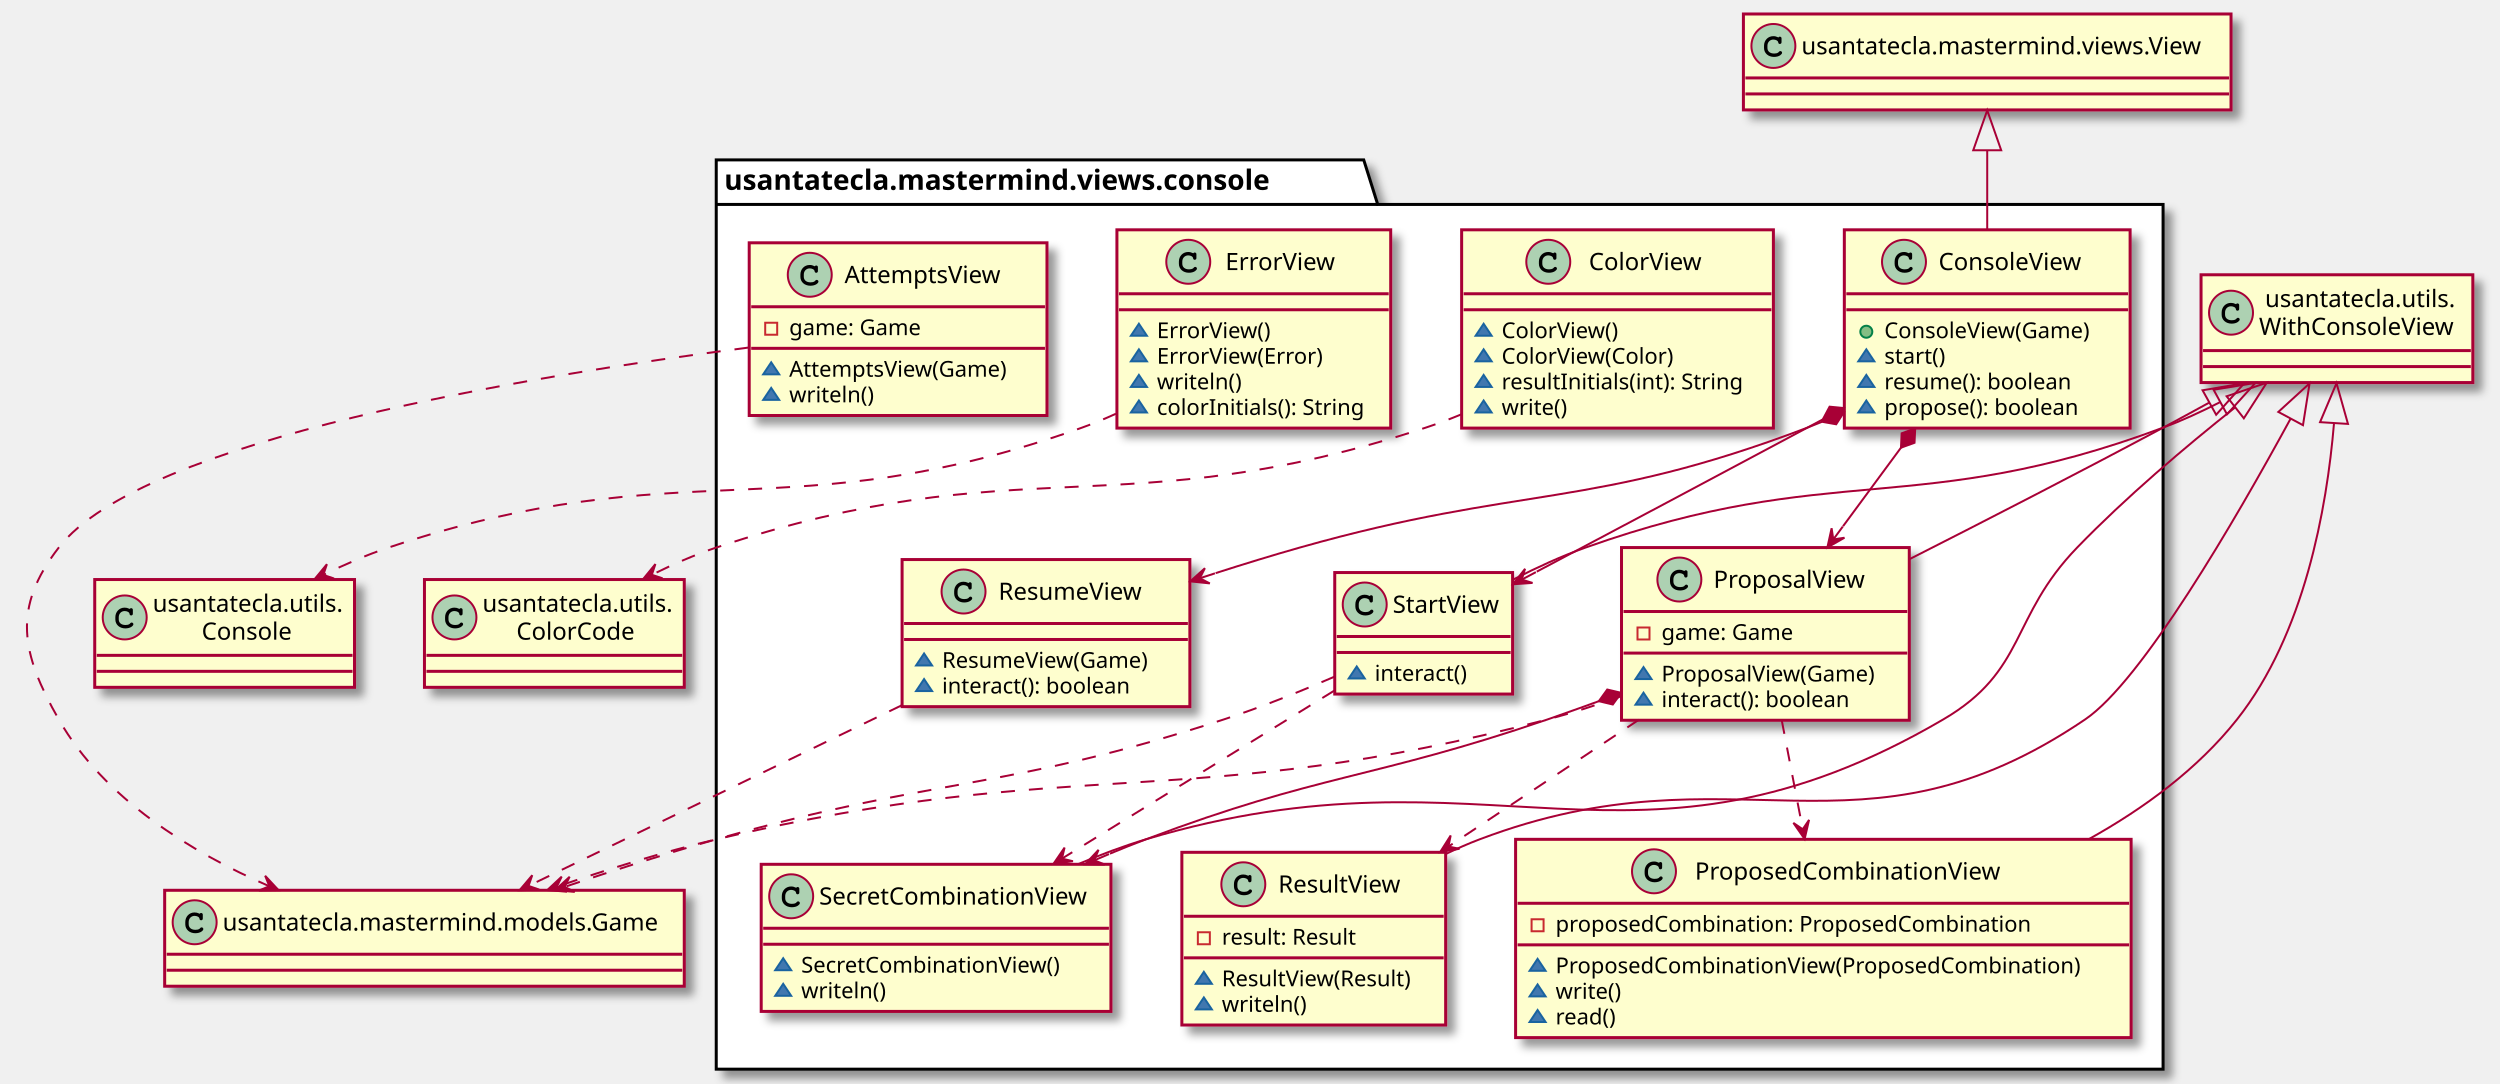
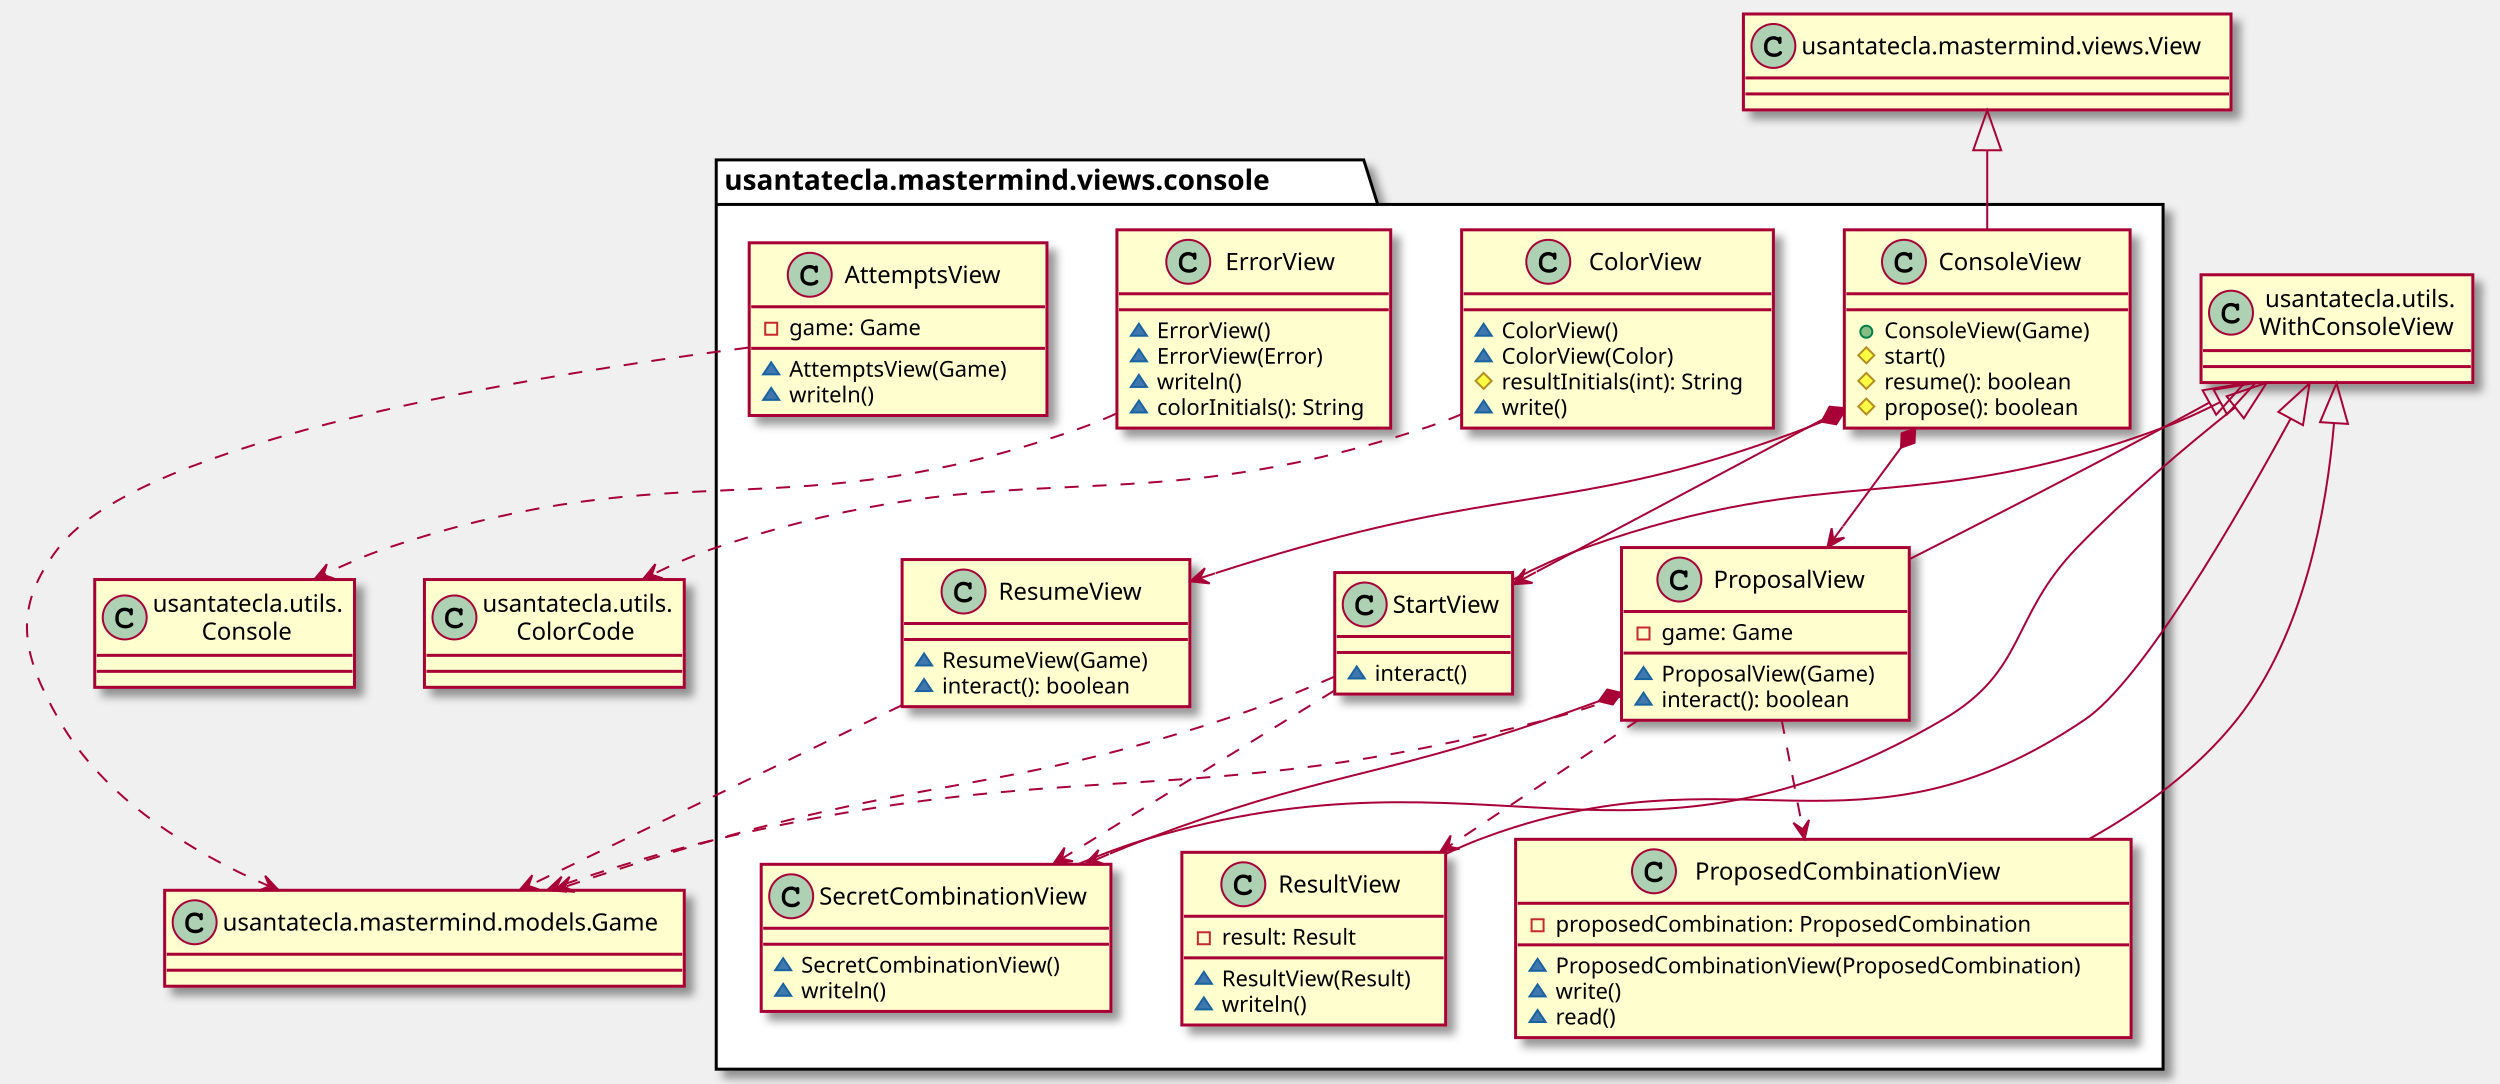
<svg xmlns="http://www.w3.org/2000/svg" contentScriptType="application/ecmascript" contentStyleType="text/css" height="542px" preserveAspectRatio="none" style="width:1251px;height:542px;" version="1.1" viewBox="0 0 1251 542" width="1251px" zoomAndPan="magnify">
  <defs>
-     <filter height="300%" id="frx8ikai0som6" width="300%" x="-1" y="-1">
+     <filter height="300%" id="f1w2fbudfje8v6" width="300%" x="-1" y="-1">
      <feGaussianBlur result="blurOut" stdDeviation="2.0" />
      <feColorMatrix in="blurOut" result="blurOut2" type="matrix" values="0 0 0 0 0 0 0 0 0 0 0 0 0 0 0 0 0 0 .4 0" />
      <feOffset dx="4.0" dy="4.0" in="blurOut2" result="blurOut3" />
      <feBlend in="SourceGraphic" in2="blurOut3" mode="normal" />
    </filter>
  </defs>
  <g>
-     <polygon fill="#FFFFFF" filter="url(#frx8ikai0som6)" points="358.405,80,682.405,80,689.405,102.297,1082.403,102.297,1082.403,535,358.405,535,358.405,80" style="stroke: #000000; stroke-width: 1.5;" />
+     <polygon fill="#FFFFFF" filter="url(#f1w2fbudfje8v6)" points="358.405,80,682.405,80,689.405,102.297,1082.403,102.297,1082.403,535,358.405,535,358.405,80" style="stroke: #000000; stroke-width: 1.5;" />
    <line style="stroke: #000000; stroke-width: 1.5;" x1="358.405" x2="689.405" y1="102.297" y2="102.297" />
    <text fill="#000000" font-family="sans-serif" font-size="14" font-weight="bold" lengthAdjust="spacingAndGlyphs" textLength="318" x="362.405" y="94.995">usantatecla.mastermind.views.console</text>
-     <rect codeLine="4" fill="#FEFECE" filter="url(#frx8ikai0som6)" height="99.219" id="usantatecla.mastermind.views.console.ConsoleView" style="stroke: #A80036; stroke-width: 1.5;" width="143" x="922.905" y="115" />
+     <rect codeLine="4" fill="#FEFECE" filter="url(#f1w2fbudfje8v6)" height="99.219" id="usantatecla.mastermind.views.console.ConsoleView" style="stroke: #A80036; stroke-width: 1.5;" width="143" x="922.905" y="115" />
    <ellipse cx="952.755" cy="131" fill="#ADD1B2" rx="11" ry="11" style="stroke: #A80036; stroke-width: 1.0;" />
    <path d="M955.098,126.672 C954.161,126.234 953.567,126.094 952.692,126.094 C950.067,126.094 948.067,128.172 948.067,130.891 L948.067,132.016 C948.067,134.594 950.177,136.484 953.067,136.484 C954.286,136.484 955.442,136.188 956.192,135.641 C956.77,135.234 957.098,134.781 957.098,134.391 C957.098,133.938 956.708,133.547 956.239,133.547 C956.02,133.547 955.817,133.625 955.63,133.812 C955.177,134.297 955.177,134.297 954.989,134.391 C954.567,134.656 953.88,134.781 953.114,134.781 C951.067,134.781 949.77,133.688 949.77,131.984 L949.77,130.891 C949.77,129.109 951.02,127.797 952.755,127.797 C953.333,127.797 953.942,127.953 954.411,128.203 C954.895,128.484 955.067,128.703 955.161,129.109 C955.223,129.516 955.255,129.641 955.395,129.766 C955.536,129.906 955.77,130.016 955.989,130.016 C956.255,130.016 956.52,129.875 956.692,129.656 C956.802,129.5 956.833,129.312 956.833,128.891 L956.833,127.469 C956.833,127.031 956.817,126.906 956.723,126.75 C956.567,126.484 956.286,126.344 955.989,126.344 C955.692,126.344 955.489,126.438 955.27,126.75 L955.098,126.672 Z " />
    <text fill="#000000" font-family="sans-serif" font-size="12" lengthAdjust="spacingAndGlyphs" textLength="78" x="970.055" y="135.154">ConsoleView</text>
    <line style="stroke: #A80036; stroke-width: 1.5;" x1="923.905" x2="1064.905" y1="147" y2="147" />
    <line style="stroke: #A80036; stroke-width: 1.5;" x1="923.905" x2="1064.905" y1="155" y2="155" />
    <ellipse cx="933.905" cy="166" fill="#84BE84" rx="3" ry="3" style="stroke: #038048; stroke-width: 1.0;" />
    <text fill="#000000" font-family="sans-serif" font-size="11" lengthAdjust="spacingAndGlyphs" textLength="117" x="942.905" y="169.21">ConsoleView(Game)</text>
-     <polygon fill="#4177AF" points="933.905,174.805,929.905,180.805,937.905,180.805" style="stroke: #1963A0; stroke-width: 1.0;" />
+     <polygon fill="#FFFF44" points="933.905,173.805,937.905,177.805,933.905,181.805,929.905,177.805" style="stroke: #B38D22; stroke-width: 1.0;" />
    <text fill="#000000" font-family="sans-serif" font-size="11" lengthAdjust="spacingAndGlyphs" textLength="33" x="942.905" y="182.015">start()</text>
-     <polygon fill="#4177AF" points="933.905,187.609,929.905,193.609,937.905,193.609" style="stroke: #1963A0; stroke-width: 1.0;" />
+     <polygon fill="#FFFF44" points="933.905,186.609,937.905,190.609,933.905,194.609,929.905,190.609" style="stroke: #B38D22; stroke-width: 1.0;" />
    <text fill="#000000" font-family="sans-serif" font-size="11" lengthAdjust="spacingAndGlyphs" textLength="105" x="942.905" y="194.82">resume(): boolean</text>
-     <polygon fill="#4177AF" points="933.905,200.414,929.905,206.414,937.905,206.414" style="stroke: #1963A0; stroke-width: 1.0;" />
+     <polygon fill="#FFFF44" points="933.905,199.414,937.905,203.414,933.905,207.414,929.905,203.414" style="stroke: #B38D22; stroke-width: 1.0;" />
    <text fill="#000000" font-family="sans-serif" font-size="11" lengthAdjust="spacingAndGlyphs" textLength="107" x="942.905" y="207.625">propose(): boolean</text>
-     <rect codeLine="19" fill="#FEFECE" filter="url(#frx8ikai0som6)" height="86.414" id="usantatecla.mastermind.views.console.ProposalView" style="stroke: #A80036; stroke-width: 1.5;" width="144" x="811.405" y="274" />
+     <rect codeLine="19" fill="#FEFECE" filter="url(#f1w2fbudfje8v6)" height="86.414" id="usantatecla.mastermind.views.console.ProposalView" style="stroke: #A80036; stroke-width: 1.5;" width="144" x="811.405" y="274" />
    <ellipse cx="840.355" cy="290" fill="#ADD1B2" rx="11" ry="11" style="stroke: #A80036; stroke-width: 1.0;" />
    <path d="M842.698,285.672 C841.761,285.234 841.167,285.094 840.292,285.094 C837.667,285.094 835.667,287.172 835.667,289.891 L835.667,291.016 C835.667,293.594 837.777,295.484 840.667,295.484 C841.886,295.484 843.042,295.188 843.792,294.641 C844.37,294.234 844.698,293.781 844.698,293.391 C844.698,292.938 844.308,292.547 843.839,292.547 C843.62,292.547 843.417,292.625 843.23,292.812 C842.777,293.297 842.777,293.297 842.589,293.391 C842.167,293.656 841.48,293.781 840.714,293.781 C838.667,293.781 837.37,292.688 837.37,290.984 L837.37,289.891 C837.37,288.109 838.62,286.797 840.355,286.797 C840.933,286.797 841.542,286.953 842.011,287.203 C842.495,287.484 842.667,287.703 842.761,288.109 C842.823,288.516 842.855,288.641 842.995,288.766 C843.136,288.906 843.37,289.016 843.589,289.016 C843.855,289.016 844.12,288.875 844.292,288.656 C844.402,288.5 844.433,288.312 844.433,287.891 L844.433,286.469 C844.433,286.031 844.417,285.906 844.323,285.75 C844.167,285.484 843.886,285.344 843.589,285.344 C843.292,285.344 843.089,285.438 842.87,285.75 L842.698,285.672 Z " />
    <text fill="#000000" font-family="sans-serif" font-size="12" lengthAdjust="spacingAndGlyphs" textLength="81" x="857.455" y="294.154">ProposalView</text>
    <line style="stroke: #A80036; stroke-width: 1.5;" x1="812.405" x2="954.405" y1="306" y2="306" />
    <rect fill="none" height="6" style="stroke: #C82930; stroke-width: 1.0;" width="6" x="819.405" y="314" />
    <text fill="#000000" font-family="sans-serif" font-size="11" lengthAdjust="spacingAndGlyphs" textLength="75" x="831.405" y="320.21">game: Game</text>
    <line style="stroke: #A80036; stroke-width: 1.5;" x1="812.405" x2="954.405" y1="326.805" y2="326.805" />
    <polygon fill="#4177AF" points="822.405,333.805,818.405,339.805,826.405,339.805" style="stroke: #1963A0; stroke-width: 1.0;" />
    <text fill="#000000" font-family="sans-serif" font-size="11" lengthAdjust="spacingAndGlyphs" textLength="118" x="831.405" y="341.015">ProposalView(Game)</text>
    <polygon fill="#4177AF" points="822.405,346.609,818.405,352.609,826.405,352.609" style="stroke: #1963A0; stroke-width: 1.0;" />
    <text fill="#000000" font-family="sans-serif" font-size="11" lengthAdjust="spacingAndGlyphs" textLength="104" x="831.405" y="353.82">interact(): boolean</text>
-     <rect codeLine="54" fill="#FEFECE" filter="url(#frx8ikai0som6)" height="73.609" id="usantatecla.mastermind.views.console.ResumeView" style="stroke: #A80036; stroke-width: 1.5;" width="144" x="451.405" y="280" />
+     <rect codeLine="54" fill="#FEFECE" filter="url(#f1w2fbudfje8v6)" height="73.609" id="usantatecla.mastermind.views.console.ResumeView" style="stroke: #A80036; stroke-width: 1.5;" width="144" x="451.405" y="280" />
    <ellipse cx="482.155" cy="296" fill="#ADD1B2" rx="11" ry="11" style="stroke: #A80036; stroke-width: 1.0;" />
    <path d="M484.498,291.672 C483.561,291.234 482.967,291.094 482.092,291.094 C479.467,291.094 477.467,293.172 477.467,295.891 L477.467,297.016 C477.467,299.594 479.577,301.484 482.467,301.484 C483.686,301.484 484.842,301.188 485.592,300.641 C486.17,300.234 486.498,299.781 486.498,299.391 C486.498,298.938 486.108,298.547 485.639,298.547 C485.42,298.547 485.217,298.625 485.03,298.812 C484.577,299.297 484.577,299.297 484.389,299.391 C483.967,299.656 483.28,299.781 482.514,299.781 C480.467,299.781 479.17,298.688 479.17,296.984 L479.17,295.891 C479.17,294.109 480.42,292.797 482.155,292.797 C482.733,292.797 483.342,292.953 483.811,293.203 C484.295,293.484 484.467,293.703 484.561,294.109 C484.623,294.516 484.655,294.641 484.795,294.766 C484.936,294.906 485.17,295.016 485.389,295.016 C485.655,295.016 485.92,294.875 486.092,294.656 C486.202,294.5 486.233,294.312 486.233,293.891 L486.233,292.469 C486.233,292.031 486.217,291.906 486.123,291.75 C485.967,291.484 485.686,291.344 485.389,291.344 C485.092,291.344 484.889,291.438 484.67,291.75 L484.498,291.672 Z " />
    <text fill="#000000" font-family="sans-serif" font-size="12" lengthAdjust="spacingAndGlyphs" textLength="77" x="499.655" y="300.154">ResumeView</text>
    <line style="stroke: #A80036; stroke-width: 1.5;" x1="452.405" x2="594.405" y1="312" y2="312" />
    <line style="stroke: #A80036; stroke-width: 1.5;" x1="452.405" x2="594.405" y1="320" y2="320" />
    <polygon fill="#4177AF" points="462.405,327,458.405,333,466.405,333" style="stroke: #1963A0; stroke-width: 1.0;" />
    <text fill="#000000" font-family="sans-serif" font-size="11" lengthAdjust="spacingAndGlyphs" textLength="118" x="471.405" y="334.21">ResumeView(Game)</text>
    <polygon fill="#4177AF" points="462.405,339.805,458.405,345.805,466.405,345.805" style="stroke: #1963A0; stroke-width: 1.0;" />
    <text fill="#000000" font-family="sans-serif" font-size="11" lengthAdjust="spacingAndGlyphs" textLength="104" x="471.405" y="347.015">interact(): boolean</text>
-     <rect codeLine="68" fill="#FEFECE" filter="url(#frx8ikai0som6)" height="60.805" id="usantatecla.mastermind.views.console.StartView" style="stroke: #A80036; stroke-width: 1.5;" width="89" x="667.905" y="286.5" />
+     <rect codeLine="68" fill="#FEFECE" filter="url(#f1w2fbudfje8v6)" height="60.805" id="usantatecla.mastermind.views.console.StartView" style="stroke: #A80036; stroke-width: 1.5;" width="89" x="667.905" y="286.5" />
    <ellipse cx="682.905" cy="302.5" fill="#ADD1B2" rx="11" ry="11" style="stroke: #A80036; stroke-width: 1.0;" />
    <path d="M685.249,298.172 C684.311,297.734 683.717,297.594 682.842,297.594 C680.217,297.594 678.217,299.672 678.217,302.391 L678.217,303.516 C678.217,306.094 680.327,307.984 683.217,307.984 C684.436,307.984 685.592,307.688 686.342,307.141 C686.92,306.734 687.249,306.281 687.249,305.891 C687.249,305.438 686.858,305.047 686.389,305.047 C686.17,305.047 685.967,305.125 685.78,305.312 C685.327,305.797 685.327,305.797 685.139,305.891 C684.717,306.156 684.03,306.281 683.264,306.281 C681.217,306.281 679.92,305.188 679.92,303.484 L679.92,302.391 C679.92,300.609 681.17,299.297 682.905,299.297 C683.483,299.297 684.092,299.453 684.561,299.703 C685.045,299.984 685.217,300.203 685.311,300.609 C685.374,301.016 685.405,301.141 685.545,301.266 C685.686,301.406 685.92,301.516 686.139,301.516 C686.405,301.516 686.67,301.375 686.842,301.156 C686.952,301 686.983,300.812 686.983,300.391 L686.983,298.969 C686.983,298.531 686.967,298.406 686.874,298.25 C686.717,297.984 686.436,297.844 686.139,297.844 C685.842,297.844 685.639,297.938 685.42,298.25 L685.249,298.172 Z " />
    <text fill="#000000" font-family="sans-serif" font-size="12" lengthAdjust="spacingAndGlyphs" textLength="57" x="696.905" y="306.654">StartView</text>
    <line style="stroke: #A80036; stroke-width: 1.5;" x1="668.905" x2="755.905" y1="318.5" y2="318.5" />
    <line style="stroke: #A80036; stroke-width: 1.5;" x1="668.905" x2="755.905" y1="326.5" y2="326.5" />
    <polygon fill="#4177AF" points="678.905,333.5,674.905,339.5,682.905,339.5" style="stroke: #1963A0; stroke-width: 1.0;" />
    <text fill="#000000" font-family="sans-serif" font-size="11" lengthAdjust="spacingAndGlyphs" textLength="51" x="687.905" y="340.71">interact()</text>
-     <rect codeLine="34" fill="#FEFECE" filter="url(#frx8ikai0som6)" height="99.219" id="usantatecla.mastermind.views.console.ProposedCombinationView" style="stroke: #A80036; stroke-width: 1.5;" width="308" x="758.405" y="420" />
+     <rect codeLine="34" fill="#FEFECE" filter="url(#f1w2fbudfje8v6)" height="99.219" id="usantatecla.mastermind.views.console.ProposedCombinationView" style="stroke: #A80036; stroke-width: 1.5;" width="308" x="758.405" y="420" />
    <ellipse cx="827.655" cy="436" fill="#ADD1B2" rx="11" ry="11" style="stroke: #A80036; stroke-width: 1.0;" />
    <path d="M829.999,431.672 C829.061,431.234 828.467,431.094 827.592,431.094 C824.967,431.094 822.967,433.172 822.967,435.891 L822.967,437.016 C822.967,439.594 825.077,441.484 827.967,441.484 C829.186,441.484 830.342,441.188 831.092,440.641 C831.67,440.234 831.999,439.781 831.999,439.391 C831.999,438.938 831.608,438.547 831.139,438.547 C830.92,438.547 830.717,438.625 830.53,438.812 C830.077,439.297 830.077,439.297 829.889,439.391 C829.467,439.656 828.78,439.781 828.014,439.781 C825.967,439.781 824.67,438.688 824.67,436.984 L824.67,435.891 C824.67,434.109 825.92,432.797 827.655,432.797 C828.233,432.797 828.842,432.953 829.311,433.203 C829.795,433.484 829.967,433.703 830.061,434.109 C830.124,434.516 830.155,434.641 830.295,434.766 C830.436,434.906 830.67,435.016 830.889,435.016 C831.155,435.016 831.42,434.875 831.592,434.656 C831.702,434.5 831.733,434.312 831.733,433.891 L831.733,432.469 C831.733,432.031 831.717,431.906 831.624,431.75 C831.467,431.484 831.186,431.344 830.889,431.344 C830.592,431.344 830.389,431.438 830.17,431.75 L829.999,431.672 Z " />
    <text fill="#000000" font-family="sans-serif" font-size="12" lengthAdjust="spacingAndGlyphs" textLength="161" x="848.155" y="440.154">ProposedCombinationView</text>
    <line style="stroke: #A80036; stroke-width: 1.5;" x1="759.405" x2="1065.405" y1="452" y2="452" />
    <rect fill="none" height="6" style="stroke: #C82930; stroke-width: 1.0;" width="6" x="766.405" y="460" />
    <text fill="#000000" font-family="sans-serif" font-size="11" lengthAdjust="spacingAndGlyphs" textLength="254" x="778.405" y="466.21">proposedCombination: ProposedCombination</text>
    <line style="stroke: #A80036; stroke-width: 1.5;" x1="759.405" x2="1065.405" y1="472.805" y2="472.805" />
    <polygon fill="#4177AF" points="769.405,479.805,765.405,485.805,773.405,485.805" style="stroke: #1963A0; stroke-width: 1.0;" />
    <text fill="#000000" font-family="sans-serif" font-size="11" lengthAdjust="spacingAndGlyphs" textLength="282" x="778.405" y="487.015">ProposedCombinationView(ProposedCombination)</text>
    <polygon fill="#4177AF" points="769.405,492.609,765.405,498.609,773.405,498.609" style="stroke: #1963A0; stroke-width: 1.0;" />
    <text fill="#000000" font-family="sans-serif" font-size="11" lengthAdjust="spacingAndGlyphs" textLength="36" x="778.405" y="499.82">write()</text>
    <polygon fill="#4177AF" points="769.405,505.414,765.405,511.414,773.405,511.414" style="stroke: #1963A0; stroke-width: 1.0;" />
    <text fill="#000000" font-family="sans-serif" font-size="11" lengthAdjust="spacingAndGlyphs" textLength="34" x="778.405" y="512.625">read()</text>
-     <rect codeLine="60" fill="#FEFECE" filter="url(#frx8ikai0som6)" height="73.609" id="usantatecla.mastermind.views.console.SecretCombinationView" style="stroke: #A80036; stroke-width: 1.5;" width="175" x="380.905" y="432.5" />
+     <rect codeLine="60" fill="#FEFECE" filter="url(#f1w2fbudfje8v6)" height="73.609" id="usantatecla.mastermind.views.console.SecretCombinationView" style="stroke: #A80036; stroke-width: 1.5;" width="175" x="380.905" y="432.5" />
    <ellipse cx="395.905" cy="448.5" fill="#ADD1B2" rx="11" ry="11" style="stroke: #A80036; stroke-width: 1.0;" />
    <path d="M398.248,444.172 C397.311,443.734 396.717,443.594 395.842,443.594 C393.217,443.594 391.217,445.672 391.217,448.391 L391.217,449.516 C391.217,452.094 393.327,453.984 396.217,453.984 C397.436,453.984 398.592,453.688 399.342,453.141 C399.92,452.734 400.248,452.281 400.248,451.891 C400.248,451.438 399.858,451.047 399.389,451.047 C399.17,451.047 398.967,451.125 398.78,451.312 C398.327,451.797 398.327,451.797 398.139,451.891 C397.717,452.156 397.03,452.281 396.264,452.281 C394.217,452.281 392.92,451.188 392.92,449.484 L392.92,448.391 C392.92,446.609 394.17,445.297 395.905,445.297 C396.483,445.297 397.092,445.453 397.561,445.703 C398.045,445.984 398.217,446.203 398.311,446.609 C398.373,447.016 398.405,447.141 398.545,447.266 C398.686,447.406 398.92,447.516 399.139,447.516 C399.405,447.516 399.67,447.375 399.842,447.156 C399.952,447 399.983,446.812 399.983,446.391 L399.983,444.969 C399.983,444.531 399.967,444.406 399.873,444.25 C399.717,443.984 399.436,443.844 399.139,443.844 C398.842,443.844 398.639,443.938 398.42,444.25 L398.248,444.172 Z " />
    <text fill="#000000" font-family="sans-serif" font-size="12" lengthAdjust="spacingAndGlyphs" textLength="143" x="409.905" y="452.654">SecretCombinationView</text>
    <line style="stroke: #A80036; stroke-width: 1.5;" x1="381.905" x2="554.905" y1="464.5" y2="464.5" />
    <line style="stroke: #A80036; stroke-width: 1.5;" x1="381.905" x2="554.905" y1="472.5" y2="472.5" />
    <polygon fill="#4177AF" points="391.905,479.5,387.905,485.5,395.905,485.5" style="stroke: #1963A0; stroke-width: 1.0;" />
    <text fill="#000000" font-family="sans-serif" font-size="11" lengthAdjust="spacingAndGlyphs" textLength="145" x="400.905" y="486.71">SecretCombinationView()</text>
    <polygon fill="#4177AF" points="391.905,492.305,387.905,498.305,395.905,498.305" style="stroke: #1963A0; stroke-width: 1.0;" />
    <text fill="#000000" font-family="sans-serif" font-size="11" lengthAdjust="spacingAndGlyphs" textLength="46" x="400.905" y="499.515">writeln()</text>
-     <rect codeLine="42" fill="#FEFECE" filter="url(#frx8ikai0som6)" height="86.414" id="usantatecla.mastermind.views.console.ResultView" style="stroke: #A80036; stroke-width: 1.5;" width="132" x="591.405" y="426.5" />
+     <rect codeLine="42" fill="#FEFECE" filter="url(#f1w2fbudfje8v6)" height="86.414" id="usantatecla.mastermind.views.console.ResultView" style="stroke: #A80036; stroke-width: 1.5;" width="132" x="591.405" y="426.5" />
    <ellipse cx="622.155" cy="442.5" fill="#ADD1B2" rx="11" ry="11" style="stroke: #A80036; stroke-width: 1.0;" />
    <path d="M624.499,438.172 C623.561,437.734 622.967,437.594 622.092,437.594 C619.467,437.594 617.467,439.672 617.467,442.391 L617.467,443.516 C617.467,446.094 619.577,447.984 622.467,447.984 C623.686,447.984 624.842,447.688 625.592,447.141 C626.17,446.734 626.499,446.281 626.499,445.891 C626.499,445.438 626.108,445.047 625.639,445.047 C625.42,445.047 625.217,445.125 625.03,445.312 C624.577,445.797 624.577,445.797 624.389,445.891 C623.967,446.156 623.28,446.281 622.514,446.281 C620.467,446.281 619.17,445.188 619.17,443.484 L619.17,442.391 C619.17,440.609 620.42,439.297 622.155,439.297 C622.733,439.297 623.342,439.453 623.811,439.703 C624.295,439.984 624.467,440.203 624.561,440.609 C624.624,441.016 624.655,441.141 624.795,441.266 C624.936,441.406 625.17,441.516 625.389,441.516 C625.655,441.516 625.92,441.375 626.092,441.156 C626.202,441 626.233,440.812 626.233,440.391 L626.233,438.969 C626.233,438.531 626.217,438.406 626.124,438.25 C625.967,437.984 625.686,437.844 625.389,437.844 C625.092,437.844 624.889,437.938 624.67,438.25 L624.499,438.172 Z " />
    <text fill="#000000" font-family="sans-serif" font-size="12" lengthAdjust="spacingAndGlyphs" textLength="65" x="639.655" y="446.654">ResultView</text>
    <line style="stroke: #A80036; stroke-width: 1.5;" x1="592.405" x2="722.405" y1="458.5" y2="458.5" />
    <rect fill="none" height="6" style="stroke: #C82930; stroke-width: 1.0;" width="6" x="599.405" y="466.5" />
    <text fill="#000000" font-family="sans-serif" font-size="11" lengthAdjust="spacingAndGlyphs" textLength="74" x="611.405" y="472.71">result: Result</text>
    <line style="stroke: #A80036; stroke-width: 1.5;" x1="592.405" x2="722.405" y1="479.305" y2="479.305" />
    <polygon fill="#4177AF" points="602.405,486.305,598.405,492.305,606.405,492.305" style="stroke: #1963A0; stroke-width: 1.0;" />
    <text fill="#000000" font-family="sans-serif" font-size="11" lengthAdjust="spacingAndGlyphs" textLength="106" x="611.405" y="493.515">ResultView(Result)</text>
    <polygon fill="#4177AF" points="602.405,499.109,598.405,505.109,606.405,505.109" style="stroke: #1963A0; stroke-width: 1.0;" />
    <text fill="#000000" font-family="sans-serif" font-size="11" lengthAdjust="spacingAndGlyphs" textLength="46" x="611.405" y="506.32">writeln()</text>
-     <rect codeLine="47" fill="#FEFECE" filter="url(#frx8ikai0som6)" height="86.414" id="usantatecla.mastermind.views.console.AttemptsView" style="stroke: #A80036; stroke-width: 1.5;" width="149" x="374.905" y="121.5" />
+     <rect codeLine="47" fill="#FEFECE" filter="url(#f1w2fbudfje8v6)" height="86.414" id="usantatecla.mastermind.views.console.AttemptsView" style="stroke: #A80036; stroke-width: 1.5;" width="149" x="374.905" y="121.5" />
    <ellipse cx="405.205" cy="137.5" fill="#ADD1B2" rx="11" ry="11" style="stroke: #A80036; stroke-width: 1.0;" />
    <path d="M407.548,133.172 C406.611,132.734 406.017,132.594 405.142,132.594 C402.517,132.594 400.517,134.672 400.517,137.391 L400.517,138.516 C400.517,141.094 402.627,142.984 405.517,142.984 C406.736,142.984 407.892,142.688 408.642,142.141 C409.22,141.734 409.548,141.281 409.548,140.891 C409.548,140.438 409.158,140.047 408.689,140.047 C408.47,140.047 408.267,140.125 408.08,140.312 C407.627,140.797 407.627,140.797 407.439,140.891 C407.017,141.156 406.33,141.281 405.564,141.281 C403.517,141.281 402.22,140.188 402.22,138.484 L402.22,137.391 C402.22,135.609 403.47,134.297 405.205,134.297 C405.783,134.297 406.392,134.453 406.861,134.703 C407.345,134.984 407.517,135.203 407.611,135.609 C407.673,136.016 407.705,136.141 407.845,136.266 C407.986,136.406 408.22,136.516 408.439,136.516 C408.705,136.516 408.97,136.375 409.142,136.156 C409.252,136 409.283,135.812 409.283,135.391 L409.283,133.969 C409.283,133.531 409.267,133.406 409.173,133.25 C409.017,132.984 408.736,132.844 408.439,132.844 C408.142,132.844 407.939,132.938 407.72,133.25 L407.548,133.172 Z " />
    <text fill="#000000" font-family="sans-serif" font-size="12" lengthAdjust="spacingAndGlyphs" textLength="83" x="422.605" y="141.654">AttemptsView</text>
    <line style="stroke: #A80036; stroke-width: 1.5;" x1="375.905" x2="522.905" y1="153.5" y2="153.5" />
    <rect fill="none" height="6" style="stroke: #C82930; stroke-width: 1.0;" width="6" x="382.905" y="161.5" />
    <text fill="#000000" font-family="sans-serif" font-size="11" lengthAdjust="spacingAndGlyphs" textLength="75" x="394.905" y="167.71">game: Game</text>
    <line style="stroke: #A80036; stroke-width: 1.5;" x1="375.905" x2="522.905" y1="174.305" y2="174.305" />
    <polygon fill="#4177AF" points="385.905,181.305,381.905,187.305,389.905,187.305" style="stroke: #1963A0; stroke-width: 1.0;" />
    <text fill="#000000" font-family="sans-serif" font-size="11" lengthAdjust="spacingAndGlyphs" textLength="123" x="394.905" y="188.515">AttemptsView(Game)</text>
    <polygon fill="#4177AF" points="385.905,194.109,381.905,200.109,389.905,200.109" style="stroke: #1963A0; stroke-width: 1.0;" />
    <text fill="#000000" font-family="sans-serif" font-size="11" lengthAdjust="spacingAndGlyphs" textLength="46" x="394.905" y="201.32">writeln()</text>
-     <rect codeLine="72" fill="#FEFECE" filter="url(#frx8ikai0som6)" height="99.219" id="usantatecla.mastermind.views.console.ErrorView" style="stroke: #A80036; stroke-width: 1.5;" width="137" x="558.905" y="115" />
+     <rect codeLine="72" fill="#FEFECE" filter="url(#f1w2fbudfje8v6)" height="99.219" id="usantatecla.mastermind.views.console.ErrorView" style="stroke: #A80036; stroke-width: 1.5;" width="137" x="558.905" y="115" />
    <ellipse cx="594.605" cy="131" fill="#ADD1B2" rx="11" ry="11" style="stroke: #A80036; stroke-width: 1.0;" />
    <path d="M596.948,126.672 C596.011,126.234 595.417,126.094 594.542,126.094 C591.917,126.094 589.917,128.172 589.917,130.891 L589.917,132.016 C589.917,134.594 592.027,136.484 594.917,136.484 C596.136,136.484 597.292,136.188 598.042,135.641 C598.62,135.234 598.948,134.781 598.948,134.391 C598.948,133.938 598.558,133.547 598.089,133.547 C597.87,133.547 597.667,133.625 597.48,133.812 C597.027,134.297 597.027,134.297 596.839,134.391 C596.417,134.656 595.73,134.781 594.964,134.781 C592.917,134.781 591.62,133.688 591.62,131.984 L591.62,130.891 C591.62,129.109 592.87,127.797 594.605,127.797 C595.183,127.797 595.792,127.953 596.261,128.203 C596.745,128.484 596.917,128.703 597.011,129.109 C597.073,129.516 597.105,129.641 597.245,129.766 C597.386,129.906 597.62,130.016 597.839,130.016 C598.105,130.016 598.37,129.875 598.542,129.656 C598.652,129.5 598.683,129.312 598.683,128.891 L598.683,127.469 C598.683,127.031 598.667,126.906 598.573,126.75 C598.417,126.484 598.136,126.344 597.839,126.344 C597.542,126.344 597.339,126.438 597.12,126.75 L596.948,126.672 Z " />
    <text fill="#000000" font-family="sans-serif" font-size="12" lengthAdjust="spacingAndGlyphs" textLength="59" x="613.205" y="135.154">ErrorView</text>
    <line style="stroke: #A80036; stroke-width: 1.5;" x1="559.905" x2="694.905" y1="147" y2="147" />
    <line style="stroke: #A80036; stroke-width: 1.5;" x1="559.905" x2="694.905" y1="155" y2="155" />
    <polygon fill="#4177AF" points="569.905,162,565.905,168,573.905,168" style="stroke: #1963A0; stroke-width: 1.0;" />
    <text fill="#000000" font-family="sans-serif" font-size="11" lengthAdjust="spacingAndGlyphs" textLength="62" x="578.905" y="169.21">ErrorView()</text>
    <polygon fill="#4177AF" points="569.905,174.805,565.905,180.805,573.905,180.805" style="stroke: #1963A0; stroke-width: 1.0;" />
    <text fill="#000000" font-family="sans-serif" font-size="11" lengthAdjust="spacingAndGlyphs" textLength="88" x="578.905" y="182.015">ErrorView(Error)</text>
    <polygon fill="#4177AF" points="569.905,187.609,565.905,193.609,573.905,193.609" style="stroke: #1963A0; stroke-width: 1.0;" />
    <text fill="#000000" font-family="sans-serif" font-size="11" lengthAdjust="spacingAndGlyphs" textLength="46" x="578.905" y="194.82">writeln()</text>
    <polygon fill="#4177AF" points="569.905,200.414,565.905,206.414,573.905,206.414" style="stroke: #1963A0; stroke-width: 1.0;" />
    <text fill="#000000" font-family="sans-serif" font-size="11" lengthAdjust="spacingAndGlyphs" textLength="111" x="578.905" y="207.625">colorInitials(): String</text>
-     <rect codeLine="79" fill="#FEFECE" filter="url(#frx8ikai0som6)" height="99.219" id="usantatecla.mastermind.views.console.ColorView" style="stroke: #A80036; stroke-width: 1.5;" width="156" x="731.405" y="115" />
+     <rect codeLine="79" fill="#FEFECE" filter="url(#f1w2fbudfje8v6)" height="99.219" id="usantatecla.mastermind.views.console.ColorView" style="stroke: #A80036; stroke-width: 1.5;" width="156" x="731.405" y="115" />
    <ellipse cx="774.755" cy="131" fill="#ADD1B2" rx="11" ry="11" style="stroke: #A80036; stroke-width: 1.0;" />
    <path d="M777.098,126.672 C776.161,126.234 775.567,126.094 774.692,126.094 C772.067,126.094 770.067,128.172 770.067,130.891 L770.067,132.016 C770.067,134.594 772.177,136.484 775.067,136.484 C776.286,136.484 777.442,136.188 778.192,135.641 C778.77,135.234 779.098,134.781 779.098,134.391 C779.098,133.938 778.708,133.547 778.239,133.547 C778.02,133.547 777.817,133.625 777.63,133.812 C777.177,134.297 777.177,134.297 776.989,134.391 C776.567,134.656 775.88,134.781 775.114,134.781 C773.067,134.781 771.77,133.688 771.77,131.984 L771.77,130.891 C771.77,129.109 773.02,127.797 774.755,127.797 C775.333,127.797 775.942,127.953 776.411,128.203 C776.895,128.484 777.067,128.703 777.161,129.109 C777.223,129.516 777.255,129.641 777.395,129.766 C777.536,129.906 777.77,130.016 777.989,130.016 C778.255,130.016 778.52,129.875 778.692,129.656 C778.802,129.5 778.833,129.312 778.833,128.891 L778.833,127.469 C778.833,127.031 778.817,126.906 778.723,126.75 C778.567,126.484 778.286,126.344 777.989,126.344 C777.692,126.344 777.489,126.438 777.27,126.75 L777.098,126.672 Z " />
    <text fill="#000000" font-family="sans-serif" font-size="12" lengthAdjust="spacingAndGlyphs" textLength="61" x="795.055" y="135.154">ColorView</text>
    <line style="stroke: #A80036; stroke-width: 1.5;" x1="732.405" x2="886.405" y1="147" y2="147" />
    <line style="stroke: #A80036; stroke-width: 1.5;" x1="732.405" x2="886.405" y1="155" y2="155" />
    <polygon fill="#4177AF" points="742.405,162,738.405,168,746.405,168" style="stroke: #1963A0; stroke-width: 1.0;" />
    <text fill="#000000" font-family="sans-serif" font-size="11" lengthAdjust="spacingAndGlyphs" textLength="65" x="751.405" y="169.21">ColorView()</text>
    <polygon fill="#4177AF" points="742.405,174.805,738.405,180.805,746.405,180.805" style="stroke: #1963A0; stroke-width: 1.0;" />
    <text fill="#000000" font-family="sans-serif" font-size="11" lengthAdjust="spacingAndGlyphs" textLength="94" x="751.405" y="182.015">ColorView(Color)</text>
-     <polygon fill="#4177AF" points="742.405,187.609,738.405,193.609,746.405,193.609" style="stroke: #1963A0; stroke-width: 1.0;" />
+     <polygon fill="#FFFF44" points="742.405,186.609,746.405,190.609,742.405,194.609,738.405,190.609" style="stroke: #B38D22; stroke-width: 1.0;" />
    <text fill="#000000" font-family="sans-serif" font-size="11" lengthAdjust="spacingAndGlyphs" textLength="130" x="751.405" y="194.82">resultInitials(int): String</text>
    <polygon fill="#4177AF" points="742.405,200.414,738.405,206.414,746.405,206.414" style="stroke: #1963A0; stroke-width: 1.0;" />
    <text fill="#000000" font-family="sans-serif" font-size="11" lengthAdjust="spacingAndGlyphs" textLength="36" x="751.405" y="207.625">write()</text>
-     <rect codeLine="1" fill="#FEFECE" filter="url(#frx8ikai0som6)" height="53.938" id="WithConsoleView" style="stroke: #A80036; stroke-width: 1.5;" width="136" x="1101.403" y="137.5" />
+     <rect codeLine="1" fill="#FEFECE" filter="url(#f1w2fbudfje8v6)" height="53.938" id="WithConsoleView" style="stroke: #A80036; stroke-width: 1.5;" width="136" x="1101.403" y="137.5" />
    <ellipse cx="1116.403" cy="156.469" fill="#ADD1B2" rx="11" ry="11" style="stroke: #A80036; stroke-width: 1.0;" />
    <path d="M1118.746,152.141 C1117.809,151.703 1117.215,151.562 1116.34,151.562 C1113.715,151.562 1111.715,153.641 1111.715,156.359 L1111.715,157.484 C1111.715,160.062 1113.825,161.953 1116.715,161.953 C1117.934,161.953 1119.09,161.656 1119.84,161.109 C1120.418,160.703 1120.746,160.25 1120.746,159.859 C1120.746,159.406 1120.356,159.016 1119.887,159.016 C1119.668,159.016 1119.465,159.094 1119.278,159.281 C1118.825,159.766 1118.825,159.766 1118.637,159.859 C1118.215,160.125 1117.528,160.25 1116.762,160.25 C1114.715,160.25 1113.418,159.156 1113.418,157.453 L1113.418,156.359 C1113.418,154.578 1114.668,153.266 1116.403,153.266 C1116.981,153.266 1117.59,153.422 1118.059,153.672 C1118.543,153.953 1118.715,154.172 1118.809,154.578 C1118.871,154.984 1118.903,155.109 1119.043,155.234 C1119.184,155.375 1119.418,155.484 1119.637,155.484 C1119.903,155.484 1120.168,155.344 1120.34,155.125 C1120.45,154.969 1120.481,154.781 1120.481,154.359 L1120.481,152.938 C1120.481,152.5 1120.465,152.375 1120.371,152.219 C1120.215,151.953 1119.934,151.812 1119.637,151.812 C1119.34,151.812 1119.137,151.906 1118.918,152.219 L1118.746,152.141 Z " />
    <text fill="#000000" font-family="sans-serif" font-size="12" lengthAdjust="spacingAndGlyphs" textLength="98" x="1133.403" y="153.639">usantatecla.utils.</text>
    <text fill="#000000" font-family="sans-serif" font-size="12" lengthAdjust="spacingAndGlyphs" textLength="104" x="1130.403" y="167.607">WithConsoleView</text>
    <line style="stroke: #A80036; stroke-width: 1.5;" x1="1102.403" x2="1236.403" y1="175.438" y2="175.438" />
    <line style="stroke: #A80036; stroke-width: 1.5;" x1="1102.403" x2="1236.403" y1="183.438" y2="183.438" />
-     <rect codeLine="11" fill="#FEFECE" filter="url(#frx8ikai0som6)" height="48" id="View" style="stroke: #A80036; stroke-width: 1.5;" width="244" x="872.405" y="7" />
+     <rect codeLine="11" fill="#FEFECE" filter="url(#f1w2fbudfje8v6)" height="48" id="View" style="stroke: #A80036; stroke-width: 1.5;" width="244" x="872.405" y="7" />
    <ellipse cx="887.405" cy="23" fill="#ADD1B2" rx="11" ry="11" style="stroke: #A80036; stroke-width: 1.0;" />
    <path d="M889.749,18.672 C888.811,18.234 888.217,18.094 887.342,18.094 C884.717,18.094 882.717,20.172 882.717,22.891 L882.717,24.016 C882.717,26.594 884.827,28.484 887.717,28.484 C888.936,28.484 890.092,28.188 890.842,27.641 C891.42,27.234 891.749,26.781 891.749,26.391 C891.749,25.938 891.358,25.547 890.889,25.547 C890.67,25.547 890.467,25.625 890.28,25.812 C889.827,26.297 889.827,26.297 889.639,26.391 C889.217,26.656 888.53,26.781 887.764,26.781 C885.717,26.781 884.42,25.688 884.42,23.984 L884.42,22.891 C884.42,21.109 885.67,19.797 887.405,19.797 C887.983,19.797 888.592,19.953 889.061,20.203 C889.545,20.484 889.717,20.703 889.811,21.109 C889.874,21.516 889.905,21.641 890.045,21.766 C890.186,21.906 890.42,22.016 890.639,22.016 C890.905,22.016 891.17,21.875 891.342,21.656 C891.452,21.5 891.483,21.312 891.483,20.891 L891.483,19.469 C891.483,19.031 891.467,18.906 891.374,18.75 C891.217,18.484 890.936,18.344 890.639,18.344 C890.342,18.344 890.139,18.438 889.92,18.75 L889.749,18.672 Z " />
    <text fill="#000000" font-family="sans-serif" font-size="12" lengthAdjust="spacingAndGlyphs" textLength="212" x="901.405" y="27.154">usantatecla.mastermind.views.View</text>
    <line style="stroke: #A80036; stroke-width: 1.5;" x1="873.405" x2="1115.405" y1="39" y2="39" />
    <line style="stroke: #A80036; stroke-width: 1.5;" x1="873.405" x2="1115.405" y1="47" y2="47" />
-     <rect codeLine="25" fill="#FEFECE" filter="url(#frx8ikai0som6)" height="48" id="Game" style="stroke: #A80036; stroke-width: 1.5;" width="260" x="82.404" y="445.5" />
+     <rect codeLine="25" fill="#FEFECE" filter="url(#f1w2fbudfje8v6)" height="48" id="Game" style="stroke: #A80036; stroke-width: 1.5;" width="260" x="82.404" y="445.5" />
    <ellipse cx="97.404" cy="461.5" fill="#ADD1B2" rx="11" ry="11" style="stroke: #A80036; stroke-width: 1.0;" />
    <path d="M99.748,457.172 C98.811,456.734 98.217,456.594 97.342,456.594 C94.717,456.594 92.717,458.672 92.717,461.391 L92.717,462.516 C92.717,465.094 94.826,466.984 97.717,466.984 C98.936,466.984 100.092,466.688 100.842,466.141 C101.42,465.734 101.748,465.281 101.748,464.891 C101.748,464.438 101.357,464.047 100.889,464.047 C100.67,464.047 100.467,464.125 100.279,464.312 C99.826,464.797 99.826,464.797 99.639,464.891 C99.217,465.156 98.529,465.281 97.764,465.281 C95.717,465.281 94.42,464.188 94.42,462.484 L94.42,461.391 C94.42,459.609 95.67,458.297 97.404,458.297 C97.982,458.297 98.592,458.453 99.061,458.703 C99.545,458.984 99.717,459.203 99.811,459.609 C99.873,460.016 99.904,460.141 100.045,460.266 C100.186,460.406 100.42,460.516 100.639,460.516 C100.904,460.516 101.17,460.375 101.342,460.156 C101.451,460 101.482,459.812 101.482,459.391 L101.482,457.969 C101.482,457.531 101.467,457.406 101.373,457.25 C101.217,456.984 100.936,456.844 100.639,456.844 C100.342,456.844 100.139,456.938 99.92,457.25 L99.748,457.172 Z " />
    <text fill="#000000" font-family="sans-serif" font-size="12" lengthAdjust="spacingAndGlyphs" textLength="228" x="111.404" y="465.654">usantatecla.mastermind.models.Game</text>
    <line style="stroke: #A80036; stroke-width: 1.5;" x1="83.404" x2="341.404" y1="477.5" y2="477.5" />
    <line style="stroke: #A80036; stroke-width: 1.5;" x1="83.404" x2="341.404" y1="485.5" y2="485.5" />
-     <rect codeLine="85" fill="#FEFECE" filter="url(#frx8ikai0som6)" height="53.938" id="Color" style="stroke: #A80036; stroke-width: 1.5;" width="130" x="212.405" y="290" />
+     <rect codeLine="85" fill="#FEFECE" filter="url(#f1w2fbudfje8v6)" height="53.938" id="Color" style="stroke: #A80036; stroke-width: 1.5;" width="130" x="212.405" y="290" />
    <ellipse cx="227.405" cy="308.969" fill="#ADD1B2" rx="11" ry="11" style="stroke: #A80036; stroke-width: 1.0;" />
    <path d="M229.749,304.641 C228.811,304.203 228.217,304.062 227.342,304.062 C224.717,304.062 222.717,306.141 222.717,308.859 L222.717,309.984 C222.717,312.562 224.827,314.453 227.717,314.453 C228.936,314.453 230.092,314.156 230.842,313.609 C231.42,313.203 231.749,312.75 231.749,312.359 C231.749,311.906 231.358,311.516 230.889,311.516 C230.67,311.516 230.467,311.594 230.28,311.781 C229.827,312.266 229.827,312.266 229.639,312.359 C229.217,312.625 228.53,312.75 227.764,312.75 C225.717,312.75 224.42,311.656 224.42,309.953 L224.42,308.859 C224.42,307.078 225.67,305.766 227.405,305.766 C227.983,305.766 228.592,305.922 229.061,306.172 C229.545,306.453 229.717,306.672 229.811,307.078 C229.874,307.484 229.905,307.609 230.045,307.734 C230.186,307.875 230.42,307.984 230.639,307.984 C230.905,307.984 231.17,307.844 231.342,307.625 C231.452,307.469 231.483,307.281 231.483,306.859 L231.483,305.438 C231.483,305 231.467,304.875 231.374,304.719 C231.217,304.453 230.936,304.312 230.639,304.312 C230.342,304.312 230.139,304.406 229.92,304.719 L229.749,304.641 Z " />
    <text fill="#000000" font-family="sans-serif" font-size="12" lengthAdjust="spacingAndGlyphs" textLength="98" x="241.405" y="306.139">usantatecla.utils.</text>
    <text fill="#000000" font-family="sans-serif" font-size="12" lengthAdjust="spacingAndGlyphs" textLength="64" x="258.405" y="320.107">ColorCode</text>
    <line style="stroke: #A80036; stroke-width: 1.5;" x1="213.405" x2="341.405" y1="327.938" y2="327.938" />
    <line style="stroke: #A80036; stroke-width: 1.5;" x1="213.405" x2="341.405" y1="335.938" y2="335.938" />
-     <rect codeLine="89" fill="#FEFECE" filter="url(#frx8ikai0som6)" height="53.938" id="Console" style="stroke: #A80036; stroke-width: 1.5;" width="130" x="47.404" y="290" />
+     <rect codeLine="89" fill="#FEFECE" filter="url(#f1w2fbudfje8v6)" height="53.938" id="Console" style="stroke: #A80036; stroke-width: 1.5;" width="130" x="47.404" y="290" />
    <ellipse cx="62.404" cy="308.969" fill="#ADD1B2" rx="11" ry="11" style="stroke: #A80036; stroke-width: 1.0;" />
    <path d="M64.748,304.641 C63.811,304.203 63.217,304.062 62.342,304.062 C59.717,304.062 57.717,306.141 57.717,308.859 L57.717,309.984 C57.717,312.562 59.826,314.453 62.717,314.453 C63.936,314.453 65.092,314.156 65.842,313.609 C66.42,313.203 66.748,312.75 66.748,312.359 C66.748,311.906 66.357,311.516 65.889,311.516 C65.67,311.516 65.467,311.594 65.279,311.781 C64.826,312.266 64.826,312.266 64.639,312.359 C64.217,312.625 63.529,312.75 62.764,312.75 C60.717,312.75 59.42,311.656 59.42,309.953 L59.42,308.859 C59.42,307.078 60.67,305.766 62.404,305.766 C62.982,305.766 63.592,305.922 64.061,306.172 C64.545,306.453 64.717,306.672 64.811,307.078 C64.873,307.484 64.904,307.609 65.045,307.734 C65.186,307.875 65.42,307.984 65.639,307.984 C65.904,307.984 66.17,307.844 66.342,307.625 C66.451,307.469 66.482,307.281 66.482,306.859 L66.482,305.438 C66.482,305 66.467,304.875 66.373,304.719 C66.217,304.453 65.936,304.312 65.639,304.312 C65.342,304.312 65.139,304.406 64.92,304.719 L64.748,304.641 Z " />
    <text fill="#000000" font-family="sans-serif" font-size="12" lengthAdjust="spacingAndGlyphs" textLength="98" x="76.404" y="306.139">usantatecla.utils.</text>
    <text fill="#000000" font-family="sans-serif" font-size="12" lengthAdjust="spacingAndGlyphs" textLength="49" x="100.904" y="320.107">Console</text>
    <line style="stroke: #A80036; stroke-width: 1.5;" x1="48.404" x2="176.404" y1="327.938" y2="327.938" />
    <line style="stroke: #A80036; stroke-width: 1.5;" x1="48.404" x2="176.404" y1="335.938" y2="335.938" />
    <path codeLine="14" d="M994.405,75.511 C994.405,88.141 994.405,102.012 994.405,114.931 " fill="none" id="View-backto-usantatecla.mastermind.views.console.ConsoleView" style="stroke: #A80036; stroke-width: 1.0;" />
    <polygon fill="none" points="987.405,75.207,994.405,55.207,1001.405,75.207,987.405,75.207" style="stroke: #A80036; stroke-width: 1.0;" />
    <path codeLine="15" d="M951.244,224.021 C951.244,224.021 931.4,250.925 922.254,263.325 " fill="none" id="usantatecla.mastermind.views.console.ConsoleView-usantatecla.mastermind.views.console.ProposalView" style="stroke: #A80036; stroke-width: 1.0;" />
    <polygon fill="#A80036" points="914.417,273.952,922.978,269.083,917.385,269.928,916.54,264.335,914.417,273.952" style="stroke: #A80036; stroke-width: 1.0;" />
    <line style="stroke: #A80036; stroke-width: 1.0;" x1="917.385" x2="922.133" y1="269.928" y2="263.49" />
    <polygon fill="#A80036" points="958.366,214.363,951.585,216.818,951.244,224.021,958.024,221.566,958.366,214.363" style="stroke: #A80036; stroke-width: 1.0;" />
    <path codeLine="16" d="M911.733,211.056 C911.733,211.056 906.486,213.209 904.405,214 C795.973,255.201 762.02,242.426 650.405,274 C636.718,277.872 622.31,282.295 608.31,286.784 " fill="none" id="usantatecla.mastermind.views.console.ConsoleView-usantatecla.mastermind.views.console.ResumeView" style="stroke: #A80036; stroke-width: 1.0;" />
    <polygon fill="#A80036" points="595.6,290.912,605.395,291.936,600.355,289.368,602.924,284.327,595.6,290.912" style="stroke: #A80036; stroke-width: 1.0;" />
    <line style="stroke: #A80036; stroke-width: 1.0;" x1="600.355" x2="607.964" y1="289.368" y2="286.897" />
    <polygon fill="#A80036" points="922.728,206.248,915.628,204.987,911.733,211.056,918.833,212.317,922.728,206.248" style="stroke: #A80036; stroke-width: 1.0;" />
    <path codeLine="17" d="M912.129,209.863 C912.129,209.863 906.635,212.807 904.405,214 C858.908,238.343 807.252,265.774 768.988,286.053 " fill="none" id="usantatecla.mastermind.views.console.ConsoleView-usantatecla.mastermind.views.console.StartView" style="stroke: #A80036; stroke-width: 1.0;" />
    <polygon fill="#A80036" points="757.06,292.373,766.885,291.694,761.478,290.032,763.14,284.625,757.06,292.373" style="stroke: #A80036; stroke-width: 1.0;" />
    <line style="stroke: #A80036; stroke-width: 1.0;" x1="761.478" x2="768.547" y1="290.032" y2="286.286" />
    <polygon fill="#A80036" points="922.703,204.189,915.524,203.501,912.129,209.863,919.307,210.551,922.703,204.189" style="stroke: #A80036; stroke-width: 1.0;" />
    <path codeLine="28" d="M1105.373,201.528 C1097.653,205.772 1089.863,210.009 1082.403,214 C1040.643,236.337 993.486,260.549 955.566,279.777 " fill="none" id="WithConsoleView-backto-usantatecla.mastermind.views.console.ProposalView" style="stroke: #A80036; stroke-width: 1.0;" />
    <polygon fill="none" points="1102.173,195.296,1123.063,191.727,1108.963,207.542,1102.173,195.296" style="stroke: #A80036; stroke-width: 1.0;" />
    <path codeLine="29" d="M811.151,348.434 C799.032,352.786 786.472,356.848 774.405,360 C593.667,407.213 540.203,377.053 358.405,420 C331.964,426.246 303.485,435.186 278.762,443.692 " fill="none" id="usantatecla.mastermind.views.console.ProposalView-to-Game" style="stroke: #A80036; stroke-width: 1.0; stroke-dasharray: 7.0,7.0;" />
    <polygon fill="#A80036" points="273.869,445.387,283.682,446.222,278.594,443.751,281.065,438.663,273.869,445.387" style="stroke: #A80036; stroke-width: 1.0;" />
    <path codeLine="30" d="M891.56,360.323 C894.822,377.25 898.617,396.946 902.068,414.858 " fill="none" id="usantatecla.mastermind.views.console.ProposalView-to-usantatecla.mastermind.views.console.ProposedCombinationView" style="stroke: #A80036; stroke-width: 1.0; stroke-dasharray: 7.0,7.0;" />
    <polygon fill="#A80036" points="903.032,419.859,905.257,410.265,902.086,414.949,897.402,411.778,903.032,419.859" style="stroke: #A80036; stroke-width: 1.0;" />
    <path codeLine="31" d="M800.035,350.877 C800.035,350.877 782.37,357.281 774.405,360 C686.174,390.116 660.611,387.036 573.405,420 C567.494,422.234 561.45,424.652 555.394,427.175 " fill="none" id="usantatecla.mastermind.views.console.ProposalView-usantatecla.mastermind.views.console.SecretCombinationView" style="stroke: #A80036; stroke-width: 1.0;" />
    <polygon fill="#A80036" points="542.988,432.474,552.836,432.617,547.586,430.51,549.693,425.26,542.988,432.474" style="stroke: #A80036; stroke-width: 1.0;" />
    <line style="stroke: #A80036; stroke-width: 1.0;" x1="547.586" x2="554.942" y1="430.51" y2="427.368" />
    <polygon fill="#A80036" points="811.283,346.694,804.265,345.036,800.035,350.877,807.053,352.535,811.283,346.694" style="stroke: #A80036; stroke-width: 1.0;" />
    <path codeLine="32" d="M820.151,360.123 C790.528,379.849 755.208,403.37 725.054,423.45 " fill="none" id="usantatecla.mastermind.views.console.ProposalView-to-usantatecla.mastermind.views.console.ResultView" style="stroke: #A80036; stroke-width: 1.0; stroke-dasharray: 7.0,7.0;" />
    <polygon fill="#A80036" points="720.643,426.387,730.351,424.729,724.805,423.616,725.918,418.07,720.643,426.387" style="stroke: #A80036; stroke-width: 1.0;" />
    <path codeLine="40" d="M1167.923,211.965 C1164.333,254.596 1153.133,317.407 1119.403,360 C1099.823,384.731 1073.033,404.448 1045.233,419.915 " fill="none" id="WithConsoleView-backto-usantatecla.mastermind.views.console.ProposedCombinationView" style="stroke: #A80036; stroke-width: 1.0;" />
    <polygon fill="none" points="1160.953,211.249,1169.193,191.725,1174.923,212.124,1160.953,211.249" style="stroke: #A80036; stroke-width: 1.0;" />
    <path codeLine="52" d="M1146.193,209.542 C1118.323,260.752 1071.813,340.74 1043.403,360 C929.771,437.03 868.781,371.362 740.405,420 C734.786,422.129 729.106,424.618 723.494,427.324 " fill="none" id="WithConsoleView-backto-usantatecla.mastermind.views.console.ResultView" style="stroke: #A80036; stroke-width: 1.0;" />
    <polygon fill="none" points="1140.073,206.13,1155.713,191.827,1152.413,212.758,1140.073,206.13" style="stroke: #A80036; stroke-width: 1.0;" />
    <path codeLine="58" d="M451.273,352.906 C394.142,380.553 315.694,418.516 264.534,443.274 " fill="none" id="usantatecla.mastermind.views.console.ResumeView-to-Game" style="stroke: #A80036; stroke-width: 1.0; stroke-dasharray: 7.0,7.0;" />
    <polygon fill="#A80036" points="259.977,445.478,269.82,445.16,264.478,443.301,266.337,437.958,259.977,445.478" style="stroke: #A80036; stroke-width: 1.0;" />
    <path codeLine="66" d="M1118.323,203.961 C1093.413,223.728 1063.683,248.896 1039.403,274 C1005.725,308.833 1014.233,335.543 972.405,360 C817.599,450.517 745.193,368.552 573.405,420 C562.152,423.37 550.559,427.733 539.369,432.458 " fill="none" id="WithConsoleView-backto-usantatecla.mastermind.views.console.SecretCombinationView" style="stroke: #A80036; stroke-width: 1.0;" />
    <polygon fill="none" points="1114.203,198.298,1134.273,191.507,1122.813,209.332,1114.203,198.298" style="stroke: #A80036; stroke-width: 1.0;" />
    <path codeLine="92" d="M731.373,207.299 C725.378,209.774 719.347,212.046 713.405,214 C561.393,263.974 510.151,223.225 358.405,274 C347.723,277.574 336.725,282.403 326.412,287.515 " fill="none" id="usantatecla.mastermind.views.console.ColorView-to-Color" style="stroke: #A80036; stroke-width: 1.0; stroke-dasharray: 7.0,7.0;" />
    <polygon fill="#A80036" points="321.725,289.879,331.562,289.397,326.189,287.627,327.959,282.254,321.725,289.879" style="stroke: #A80036; stroke-width: 1.0;" />
    <path codeLine="93" d="M558.422,207.025 C552.769,209.616 547.056,211.986 541.405,214 C393.977,266.542 342.857,224.427 194.405,274 C183.616,277.603 172.495,282.444 162.057,287.559 " fill="none" id="usantatecla.mastermind.views.console.ErrorView-to-Console" style="stroke: #A80036; stroke-width: 1.0; stroke-dasharray: 7.0,7.0;" />
    <polygon fill="#A80036" points="157.313,289.925,167.152,289.488,161.787,287.693,163.582,282.329,157.313,289.925" style="stroke: #A80036; stroke-width: 1.0;" />
    <path codeLine="94" d="M374.481,173.932 C265.412,187.924 71.311,219.892 29.404,274 C6,304.219 10.485,326.788 29.404,360 C52.067,399.783 95.69,426.479 134.662,443.433 " fill="none" id="usantatecla.mastermind.views.console.AttemptsView-to-Game" style="stroke: #A80036; stroke-width: 1.0; stroke-dasharray: 7.0,7.0;" />
    <polygon fill="#A80036" points="139.389,445.453,132.683,438.239,134.791,443.489,129.541,445.596,139.389,445.453" style="stroke: #A80036; stroke-width: 1.0;" />
    <path codeLine="95" d="M1110.813,201.29 C1101.523,206.041 1091.863,210.477 1082.403,214 C959.476,259.799 917.011,230.063 793.405,274 C781.315,278.297 768.766,284.08 757.26,289.978 " fill="none" id="WithConsoleView-backto-usantatecla.mastermind.views.console.StartView" style="stroke: #A80036; stroke-width: 1.0;" />
    <polygon fill="none" points="1107.683,195.021,1128.603,191.61,1114.383,207.318,1107.683,195.021" style="stroke: #A80036; stroke-width: 1.0;" />
    <path codeLine="96" d="M667.705,338.639 C650.637,346.023 630.847,353.995 612.405,360 C502.109,395.915 469.999,388.352 358.405,420 C333.472,427.071 306.465,435.749 282.538,443.801 " fill="none" id="usantatecla.mastermind.views.console.StartView-to-Game" style="stroke: #A80036; stroke-width: 1.0; stroke-dasharray: 7.0,7.0;" />
    <polygon fill="#A80036" points="277.795,445.402,287.601,446.312,282.532,443.802,285.041,438.732,277.795,445.402" style="stroke: #A80036; stroke-width: 1.0;" />
    <path codeLine="97" d="M667.651,345.604 C629.477,369.15 574.161,403.269 531.495,429.586 " fill="none" id="usantatecla.mastermind.views.console.StartView-to-usantatecla.mastermind.views.console.SecretCombinationView" style="stroke: #A80036; stroke-width: 1.0; stroke-dasharray: 7.0,7.0;" />
    <polygon fill="#A80036" points="527.145,432.269,536.905,430.95,531.401,429.645,532.706,424.14,527.145,432.269" style="stroke: #A80036; stroke-width: 1.0;" />
  </g>
</svg>
